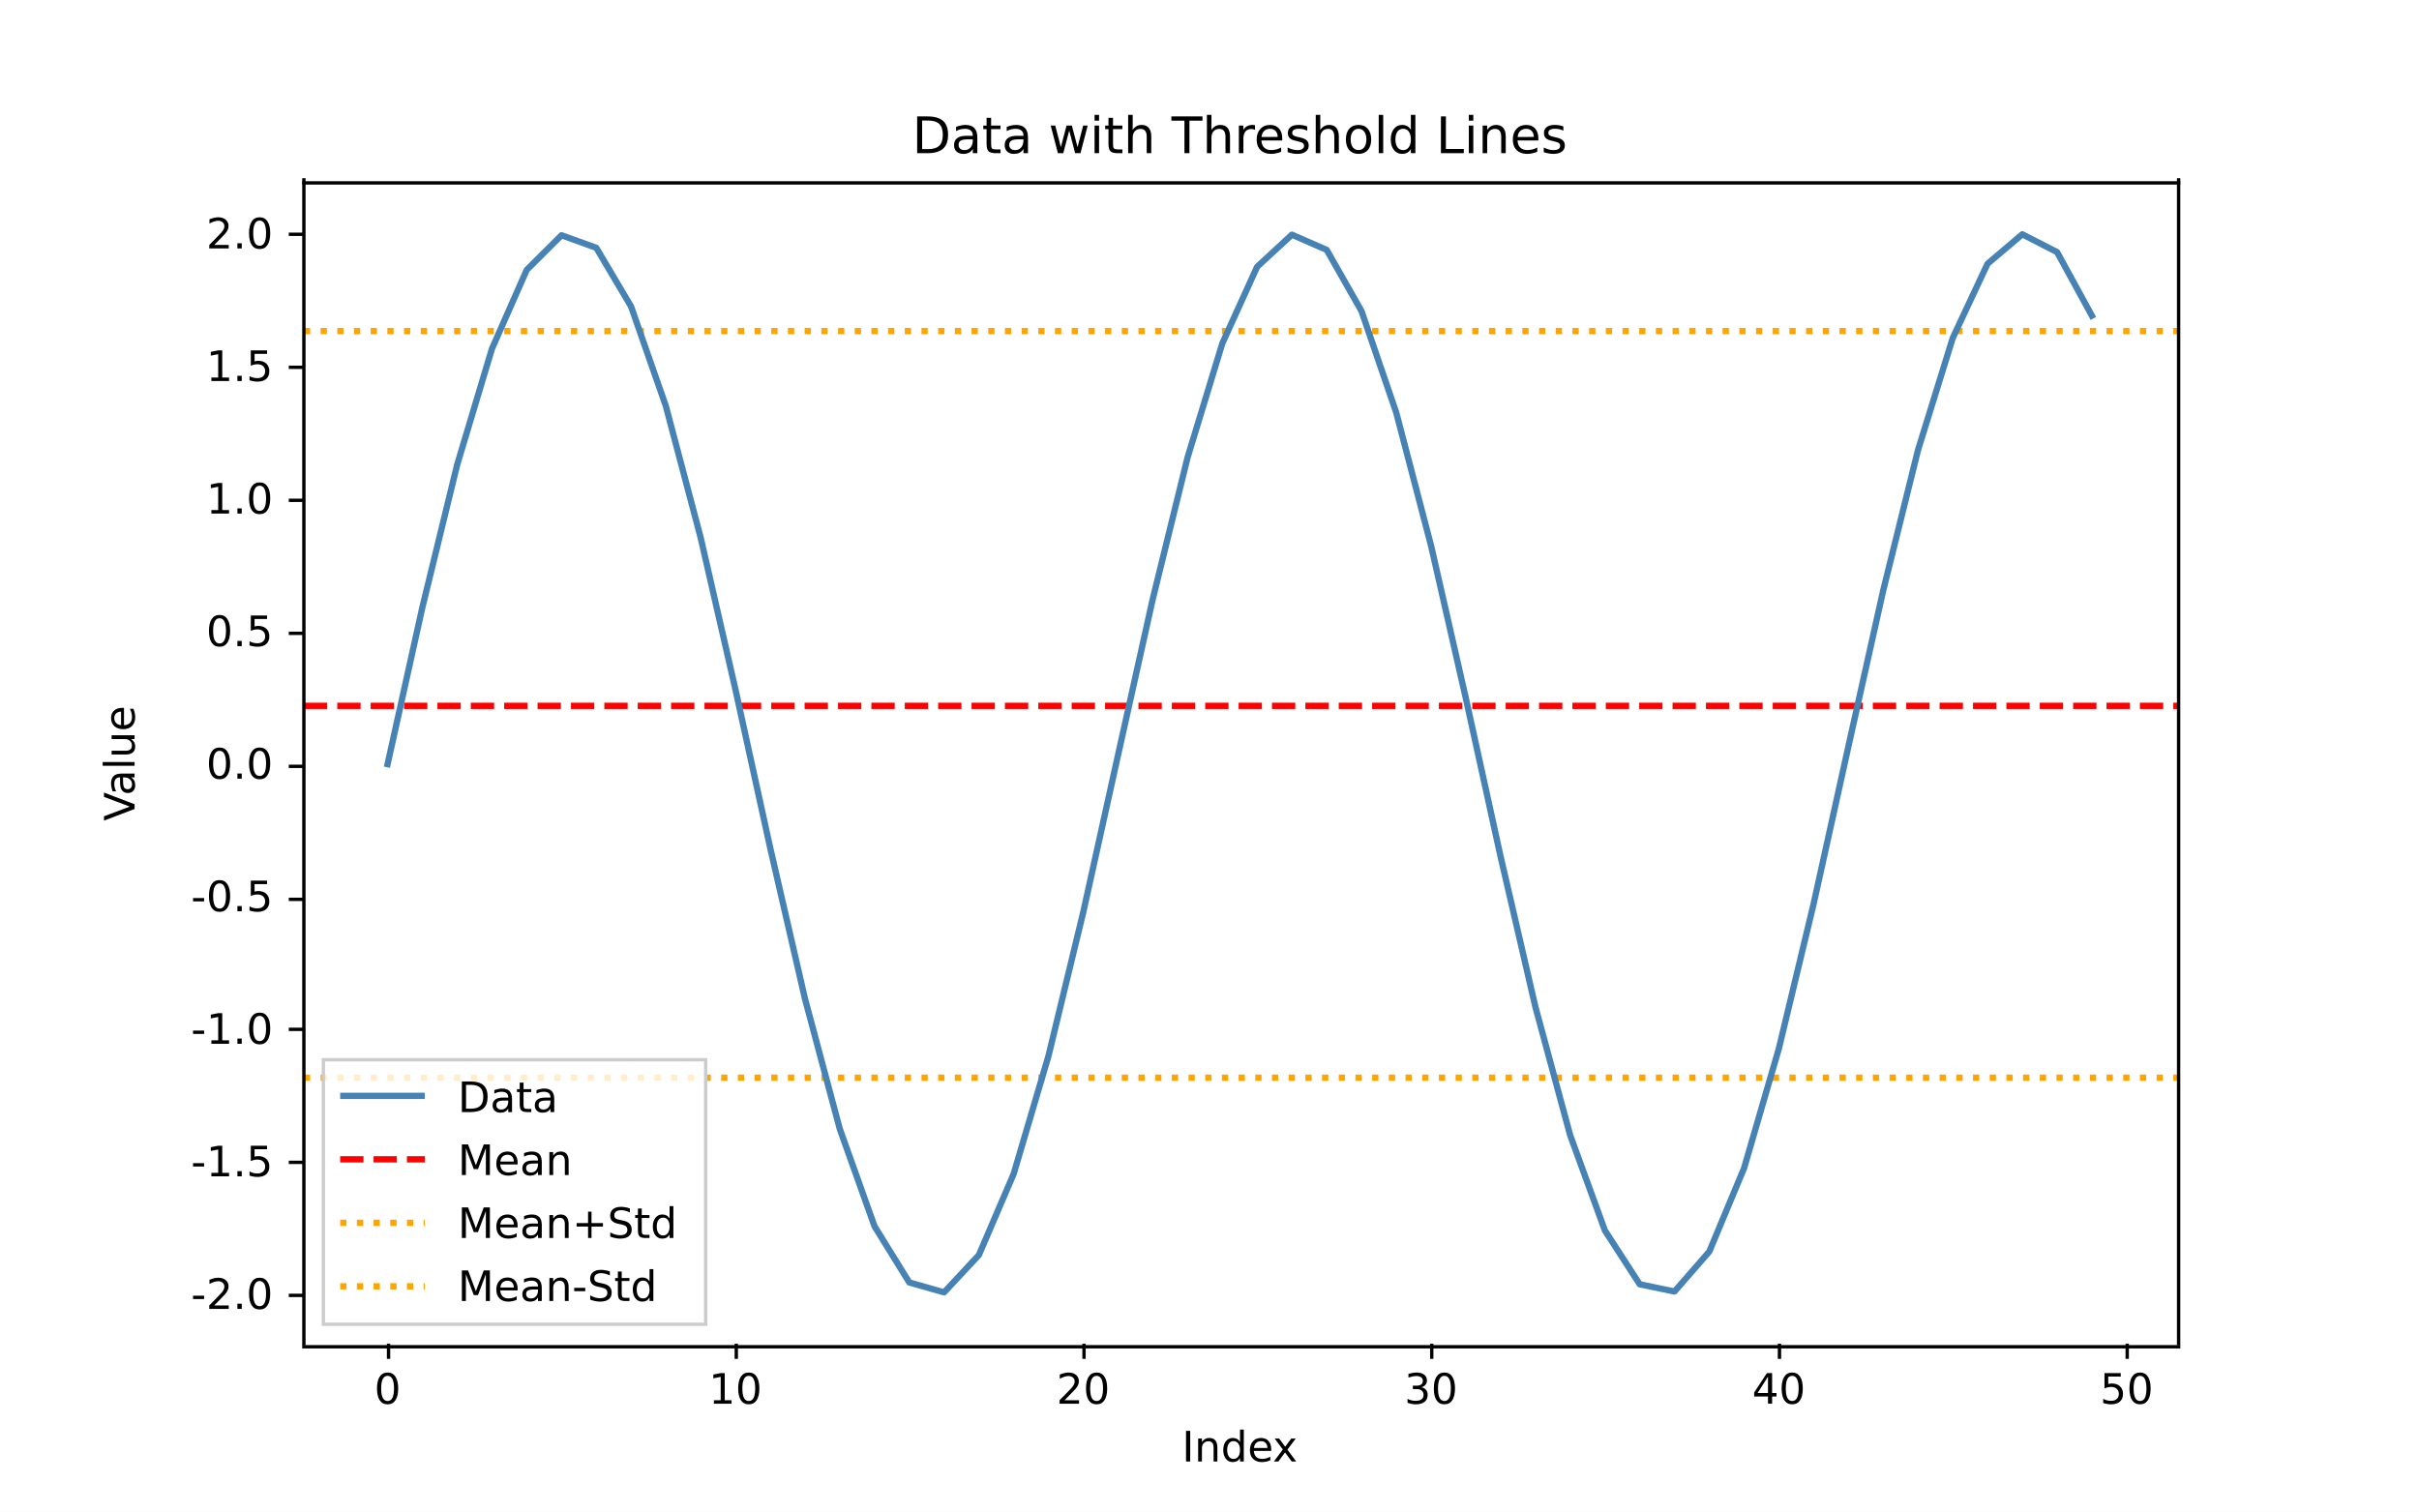
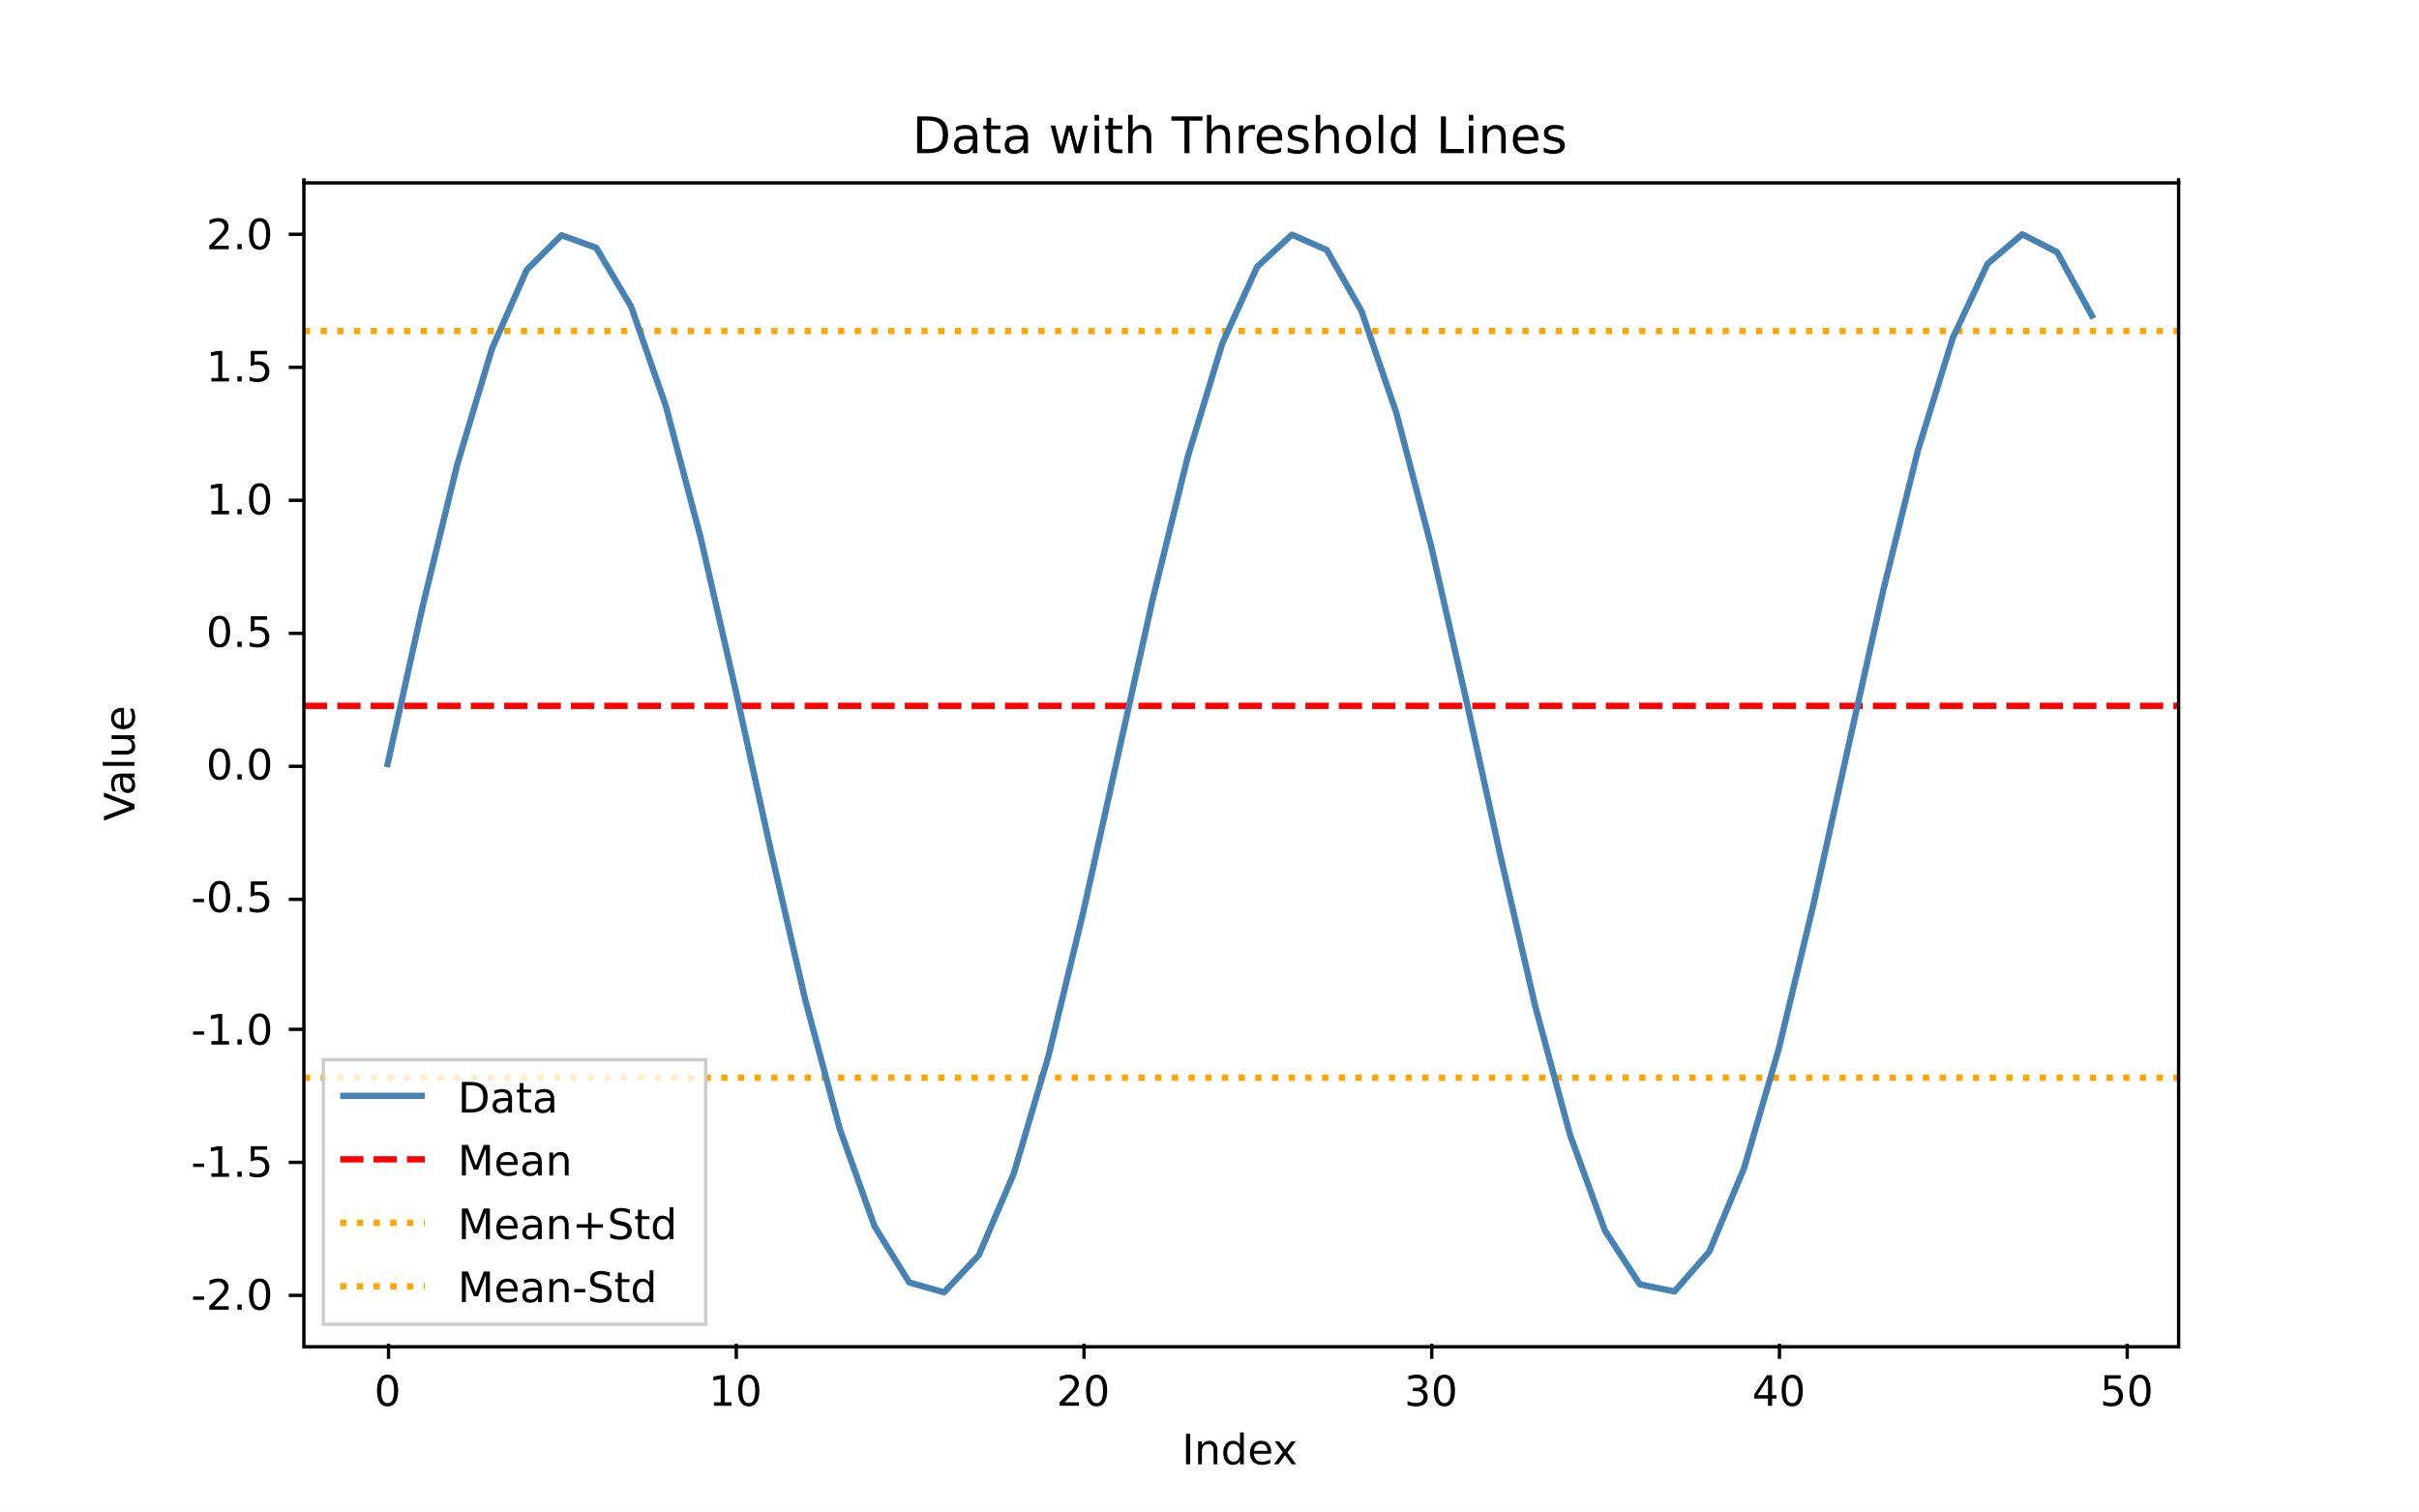
<svg xmlns="http://www.w3.org/2000/svg" width="800" height="500" viewBox="0 0 800 500">
  <defs>
</defs>
  <g transform="translate(0,500) scale(1,-1)">
    <rect width="800" height="500" fill="white" />
    <path d="M 0.00 0.00 L 800.00 0.00 L 800.00 500.00 L 0.00 500.00 Z " fill="#FFFFFF" fill-opacity="1.00" stroke="#FFFFFF" stroke-opacity="1.00" stroke-width="0.00" stroke-linecap="butt" stroke-linejoin="miter" />
    <path d="M 100.00 55.00 L 720.00 55.00 L 720.00 440.00 L 100.00 440.00 Z " fill="#FFFFFF" fill-opacity="1.00" stroke="none" stroke-opacity="0.00" stroke-width="0.00" stroke-linecap="butt" stroke-linejoin="miter" />
    <path d="M 100.50 143.50 L 720.50 143.50 " fill="none" fill-opacity="0.00" stroke="#FFA500" stroke-opacity="1.00" stroke-width="2.08" stroke-linecap="butt" stroke-linejoin="round" stroke-dasharray="2.08 3.44" />
    <path d="M 100.50 390.49 L 720.50 390.49 " fill="none" fill-opacity="0.00" stroke="#FFA500" stroke-opacity="1.00" stroke-width="2.08" stroke-linecap="butt" stroke-linejoin="round" stroke-dasharray="2.08 3.44" />
    <path d="M 100.50 266.51 L 720.50 266.51 " fill="none" fill-opacity="0.00" stroke="#FF0000" stroke-opacity="1.00" stroke-width="2.08" stroke-linecap="butt" stroke-linejoin="round" stroke-dasharray="7.71 3.33" />
    <path d="M 128.18 247.22 L 139.68 299.06 L 151.19 346.26 L 162.69 384.62 L 174.19 410.70 L 185.70 422.18 L 197.20 418.03 L 208.70 398.63 L 220.20 365.70 L 231.71 322.19 L 243.21 271.98 L 254.71 219.56 L 266.22 169.61 L 277.72 126.59 L 289.22 94.35 L 300.72 75.77 L 312.23 72.50 L 323.73 84.84 L 335.23 111.68 L 346.73 150.64 L 358.24 198.22 L 369.74 250.17 L 381.24 301.87 L 392.75 348.68 L 404.25 386.43 L 415.75 411.75 L 427.25 422.37 L 438.76 417.34 L 450.26 397.12 L 461.76 363.51 L 473.27 319.51 L 484.77 269.05 L 496.27 216.65 L 507.77 166.97 L 519.28 124.47 L 530.78 92.93 L 542.28 75.17 L 553.78 72.78 L 565.29 85.98 L 576.79 113.57 L 588.29 153.11 L 599.80 201.05 L 611.30 253.12 L 622.80 304.66 L 634.30 351.07 L 645.81 388.21 L 657.31 412.75 L 668.81 422.50 L 680.32 416.60 L 691.82 395.57 " fill="none" fill-opacity="0.00" stroke="#4682B4" stroke-opacity="1.00" stroke-width="2.08" stroke-linecap="square" stroke-linejoin="round" />
    <text font-family="DejaVu Sans" font-size="16.67" fill="#000000" fill-opacity="1.00" text-anchor="middle" transform="translate(410.00,449.33) scale(1,-1)">Data with Threshold Lines</text>
    <path d="M 128.50 55.50 L 128.50 50.50 " fill="none" fill-opacity="0.00" stroke="#000000" stroke-opacity="1.00" stroke-width="1.11" stroke-linecap="butt" stroke-linejoin="miter" />
-     <text font-family="DejaVu Sans" font-size="13.89" fill="#000000" fill-opacity="1.00" text-anchor="middle" dominant-baseline="text-before-edge" transform="translate(128.18,45.28) scale(1,-1)">0</text>
+     <text font-family="DejaVu Sans" font-size="13.89" fill="#000000" fill-opacity="1.00" text-anchor="middle" y="10.31" transform="translate(128.18,45.28) scale(1,-1)">0</text>
    <path d="M 243.50 55.50 L 243.50 50.50 " fill="none" fill-opacity="0.00" stroke="#000000" stroke-opacity="1.00" stroke-width="1.11" stroke-linecap="butt" stroke-linejoin="miter" />
-     <text font-family="DejaVu Sans" font-size="13.89" fill="#000000" fill-opacity="1.00" text-anchor="middle" dominant-baseline="text-before-edge" transform="translate(243.21,45.28) scale(1,-1)">10</text>
+     <text font-family="DejaVu Sans" font-size="13.89" fill="#000000" fill-opacity="1.00" text-anchor="middle" y="10.31" transform="translate(243.21,45.28) scale(1,-1)">10</text>
    <path d="M 358.50 55.50 L 358.50 50.50 " fill="none" fill-opacity="0.00" stroke="#000000" stroke-opacity="1.00" stroke-width="1.11" stroke-linecap="butt" stroke-linejoin="miter" />
-     <text font-family="DejaVu Sans" font-size="13.89" fill="#000000" fill-opacity="1.00" text-anchor="middle" dominant-baseline="text-before-edge" transform="translate(358.24,45.28) scale(1,-1)">20</text>
+     <text font-family="DejaVu Sans" font-size="13.89" fill="#000000" fill-opacity="1.00" text-anchor="middle" y="10.31" transform="translate(358.24,45.28) scale(1,-1)">20</text>
    <path d="M 473.50 55.50 L 473.50 50.50 " fill="none" fill-opacity="0.00" stroke="#000000" stroke-opacity="1.00" stroke-width="1.11" stroke-linecap="butt" stroke-linejoin="miter" />
-     <text font-family="DejaVu Sans" font-size="13.89" fill="#000000" fill-opacity="1.00" text-anchor="middle" dominant-baseline="text-before-edge" transform="translate(473.27,45.28) scale(1,-1)">30</text>
+     <text font-family="DejaVu Sans" font-size="13.89" fill="#000000" fill-opacity="1.00" text-anchor="middle" y="10.31" transform="translate(473.27,45.28) scale(1,-1)">30</text>
    <path d="M 588.50 55.50 L 588.50 50.50 " fill="none" fill-opacity="0.00" stroke="#000000" stroke-opacity="1.00" stroke-width="1.11" stroke-linecap="butt" stroke-linejoin="miter" />
-     <text font-family="DejaVu Sans" font-size="13.89" fill="#000000" fill-opacity="1.00" text-anchor="middle" dominant-baseline="text-before-edge" transform="translate(588.29,45.28) scale(1,-1)">40</text>
+     <text font-family="DejaVu Sans" font-size="13.89" fill="#000000" fill-opacity="1.00" text-anchor="middle" y="10.31" transform="translate(588.29,45.28) scale(1,-1)">40</text>
    <path d="M 703.50 55.50 L 703.50 50.50 " fill="none" fill-opacity="0.00" stroke="#000000" stroke-opacity="1.00" stroke-width="1.11" stroke-linecap="butt" stroke-linejoin="miter" />
-     <text font-family="DejaVu Sans" font-size="13.89" fill="#000000" fill-opacity="1.00" text-anchor="middle" dominant-baseline="text-before-edge" transform="translate(703.32,45.28) scale(1,-1)">50</text>
-     <text font-family="DejaVu Sans" font-size="13.89" fill="#000000" fill-opacity="1.00" text-anchor="middle" dominant-baseline="text-before-edge" transform="translate(410.00,26.17) scale(1,-1)">Index</text>
+     <text font-family="DejaVu Sans" font-size="13.89" fill="#000000" fill-opacity="1.00" text-anchor="middle" y="10.31" transform="translate(703.32,45.28) scale(1,-1)">50</text>
+     <text font-family="DejaVu Sans" font-size="13.89" fill="#000000" fill-opacity="1.00" text-anchor="middle" y="10.55" transform="translate(410.00,26.17) scale(1,-1)">Index</text>
    <path d="M 100.50 71.50 L 95.50 71.50 " fill="none" fill-opacity="0.00" stroke="#000000" stroke-opacity="1.00" stroke-width="1.11" stroke-linecap="butt" stroke-linejoin="miter" />
-     <text font-family="DejaVu Sans" font-size="13.89" fill="#000000" fill-opacity="1.00" text-anchor="end" dominant-baseline="central" transform="translate(90.28,71.83) scale(1,-1)">-2.0</text>
+     <text font-family="DejaVu Sans" font-size="13.89" fill="#000000" fill-opacity="1.00" text-anchor="end" y="5.06" transform="translate(90.28,71.83) scale(1,-1)">-2.0</text>
    <path d="M 100.50 115.50 L 95.50 115.50 " fill="none" fill-opacity="0.00" stroke="#000000" stroke-opacity="1.00" stroke-width="1.11" stroke-linecap="butt" stroke-linejoin="miter" />
-     <text font-family="DejaVu Sans" font-size="13.89" fill="#000000" fill-opacity="1.00" text-anchor="end" dominant-baseline="central" transform="translate(90.28,115.68) scale(1,-1)">-1.5</text>
+     <text font-family="DejaVu Sans" font-size="13.89" fill="#000000" fill-opacity="1.00" text-anchor="end" y="4.96" transform="translate(90.28,115.68) scale(1,-1)">-1.5</text>
    <path d="M 100.50 159.50 L 95.50 159.50 " fill="none" fill-opacity="0.00" stroke="#000000" stroke-opacity="1.00" stroke-width="1.11" stroke-linecap="butt" stroke-linejoin="miter" />
-     <text font-family="DejaVu Sans" font-size="13.89" fill="#000000" fill-opacity="1.00" text-anchor="end" dominant-baseline="central" transform="translate(90.28,159.53) scale(1,-1)">-1.0</text>
+     <text font-family="DejaVu Sans" font-size="13.89" fill="#000000" fill-opacity="1.00" text-anchor="end" y="5.06" transform="translate(90.28,159.53) scale(1,-1)">-1.0</text>
    <path d="M 100.50 202.50 L 95.50 202.50 " fill="none" fill-opacity="0.00" stroke="#000000" stroke-opacity="1.00" stroke-width="1.11" stroke-linecap="butt" stroke-linejoin="miter" />
-     <text font-family="DejaVu Sans" font-size="13.89" fill="#000000" fill-opacity="1.00" text-anchor="end" dominant-baseline="central" transform="translate(90.28,203.37) scale(1,-1)">-0.5</text>
+     <text font-family="DejaVu Sans" font-size="13.89" fill="#000000" fill-opacity="1.00" text-anchor="end" y="5.06" transform="translate(90.28,203.37) scale(1,-1)">-0.5</text>
    <path d="M 100.50 246.50 L 95.50 246.50 " fill="none" fill-opacity="0.00" stroke="#000000" stroke-opacity="1.00" stroke-width="1.11" stroke-linecap="butt" stroke-linejoin="miter" />
-     <text font-family="DejaVu Sans" font-size="13.89" fill="#000000" fill-opacity="1.00" text-anchor="end" dominant-baseline="central" transform="translate(90.28,247.22) scale(1,-1)">0.0</text>
+     <text font-family="DejaVu Sans" font-size="13.89" fill="#000000" fill-opacity="1.00" text-anchor="end" y="5.06" transform="translate(90.28,247.22) scale(1,-1)">0.0</text>
    <path d="M 100.50 290.50 L 95.50 290.50 " fill="none" fill-opacity="0.00" stroke="#000000" stroke-opacity="1.00" stroke-width="1.11" stroke-linecap="butt" stroke-linejoin="miter" />
-     <text font-family="DejaVu Sans" font-size="13.89" fill="#000000" fill-opacity="1.00" text-anchor="end" dominant-baseline="central" transform="translate(90.28,291.07) scale(1,-1)">0.5</text>
+     <text font-family="DejaVu Sans" font-size="13.89" fill="#000000" fill-opacity="1.00" text-anchor="end" y="5.06" transform="translate(90.28,291.07) scale(1,-1)">0.5</text>
    <path d="M 100.50 334.50 L 95.50 334.50 " fill="none" fill-opacity="0.00" stroke="#000000" stroke-opacity="1.00" stroke-width="1.11" stroke-linecap="butt" stroke-linejoin="miter" />
-     <text font-family="DejaVu Sans" font-size="13.89" fill="#000000" fill-opacity="1.00" text-anchor="end" dominant-baseline="central" transform="translate(90.28,334.92) scale(1,-1)">1.0</text>
+     <text font-family="DejaVu Sans" font-size="13.89" fill="#000000" fill-opacity="1.00" text-anchor="end" y="5.06" transform="translate(90.28,334.92) scale(1,-1)">1.0</text>
    <path d="M 100.50 378.50 L 95.50 378.50 " fill="none" fill-opacity="0.00" stroke="#000000" stroke-opacity="1.00" stroke-width="1.11" stroke-linecap="butt" stroke-linejoin="miter" />
-     <text font-family="DejaVu Sans" font-size="13.89" fill="#000000" fill-opacity="1.00" text-anchor="end" dominant-baseline="central" transform="translate(90.28,378.77) scale(1,-1)">1.5</text>
+     <text font-family="DejaVu Sans" font-size="13.89" fill="#000000" fill-opacity="1.00" text-anchor="end" y="4.96" transform="translate(90.28,378.77) scale(1,-1)">1.5</text>
    <path d="M 100.50 422.50 L 95.50 422.50 " fill="none" fill-opacity="0.00" stroke="#000000" stroke-opacity="1.00" stroke-width="1.11" stroke-linecap="butt" stroke-linejoin="miter" />
-     <text font-family="DejaVu Sans" font-size="13.89" fill="#000000" fill-opacity="1.00" text-anchor="end" dominant-baseline="central" transform="translate(90.28,422.62) scale(1,-1)">2.0</text>
+     <text font-family="DejaVu Sans" font-size="13.89" fill="#000000" fill-opacity="1.00" text-anchor="end" y="5.06" transform="translate(90.28,422.62) scale(1,-1)">2.0</text>
    <text font-family="DejaVu Sans" font-size="13.89" fill="#000000" fill-opacity="1.00" text-anchor="middle" transform="translate(44.51,247.50) rotate(90.00) scale(1,-1)">Value</text>
    <path d="M 100.50 55.50 L 100.50 440.50 " fill="none" fill-opacity="0.00" stroke="#000000" stroke-opacity="1.00" stroke-width="1.11" stroke-linecap="square" stroke-linejoin="miter" />
    <path d="M 720.50 55.50 L 720.50 440.50 " fill="none" fill-opacity="0.00" stroke="#000000" stroke-opacity="1.00" stroke-width="1.11" stroke-linecap="square" stroke-linejoin="miter" />
    <path d="M 100.50 54.50 L 720.50 54.50 " fill="none" fill-opacity="0.00" stroke="#000000" stroke-opacity="1.00" stroke-width="1.11" stroke-linecap="square" stroke-linejoin="miter" />
    <path d="M 100.50 439.50 L 720.50 439.50 " fill="none" fill-opacity="0.00" stroke="#000000" stroke-opacity="1.00" stroke-width="1.11" stroke-linecap="square" stroke-linejoin="miter" />
    <path d="M 106.94 61.94 L 233.38 61.94 L 233.38 149.44 L 106.94 149.44 Z " fill="#FFFFFF" fill-opacity="0.80" stroke="#CCCCCC" stroke-opacity="1.00" stroke-width="1.11" stroke-linecap="butt" stroke-linejoin="miter" />
    <path d="M 112.50 137.50 L 140.50 137.50 " fill="none" fill-opacity="0.00" stroke="#4682B4" stroke-opacity="1.00" stroke-width="2.08" stroke-linecap="butt" stroke-linejoin="miter" />
-     <text font-family="DejaVu Sans" font-size="13.89" fill="#000000" fill-opacity="1.00" text-anchor="start" dominant-baseline="central" transform="translate(151.39,136.94) scale(1,-1)">Data</text>
+     <text font-family="DejaVu Sans" font-size="13.89" fill="#000000" fill-opacity="1.00" text-anchor="start" y="4.96" transform="translate(151.39,136.94) scale(1,-1)">Data</text>
    <path d="M 112.50 116.50 L 140.50 116.50 " fill="none" fill-opacity="0.00" stroke="#FF0000" stroke-opacity="1.00" stroke-width="2.08" stroke-linecap="butt" stroke-linejoin="miter" stroke-dasharray="7.71 3.33" />
-     <text font-family="DejaVu Sans" font-size="13.89" fill="#000000" fill-opacity="1.00" text-anchor="start" dominant-baseline="central" transform="translate(151.39,116.11) scale(1,-1)">Mean</text>
+     <text font-family="DejaVu Sans" font-size="13.89" fill="#000000" fill-opacity="1.00" text-anchor="start" y="4.96" transform="translate(151.39,116.11) scale(1,-1)">Mean</text>
    <path d="M 112.50 95.50 L 140.50 95.50 " fill="none" fill-opacity="0.00" stroke="#FFA500" stroke-opacity="1.00" stroke-width="2.08" stroke-linecap="butt" stroke-linejoin="miter" stroke-dasharray="2.08 3.44" />
-     <text font-family="DejaVu Sans" font-size="13.89" fill="#000000" fill-opacity="1.00" text-anchor="start" dominant-baseline="central" transform="translate(151.39,95.28) scale(1,-1)">Mean+Std</text>
+     <text font-family="DejaVu Sans" font-size="13.89" fill="#000000" fill-opacity="1.00" text-anchor="start" y="5.18" transform="translate(151.39,95.28) scale(1,-1)">Mean+Std</text>
    <path d="M 112.50 74.50 L 140.50 74.50 " fill="none" fill-opacity="0.00" stroke="#FFA500" stroke-opacity="1.00" stroke-width="2.08" stroke-linecap="butt" stroke-linejoin="miter" stroke-dasharray="2.08 3.44" />
-     <text font-family="DejaVu Sans" font-size="13.89" fill="#000000" fill-opacity="1.00" text-anchor="start" dominant-baseline="central" transform="translate(151.39,74.44) scale(1,-1)">Mean-Std</text>
+     <text font-family="DejaVu Sans" font-size="13.89" fill="#000000" fill-opacity="1.00" text-anchor="start" y="5.18" transform="translate(151.39,74.44) scale(1,-1)">Mean-Std</text>
  </g>
</svg>
